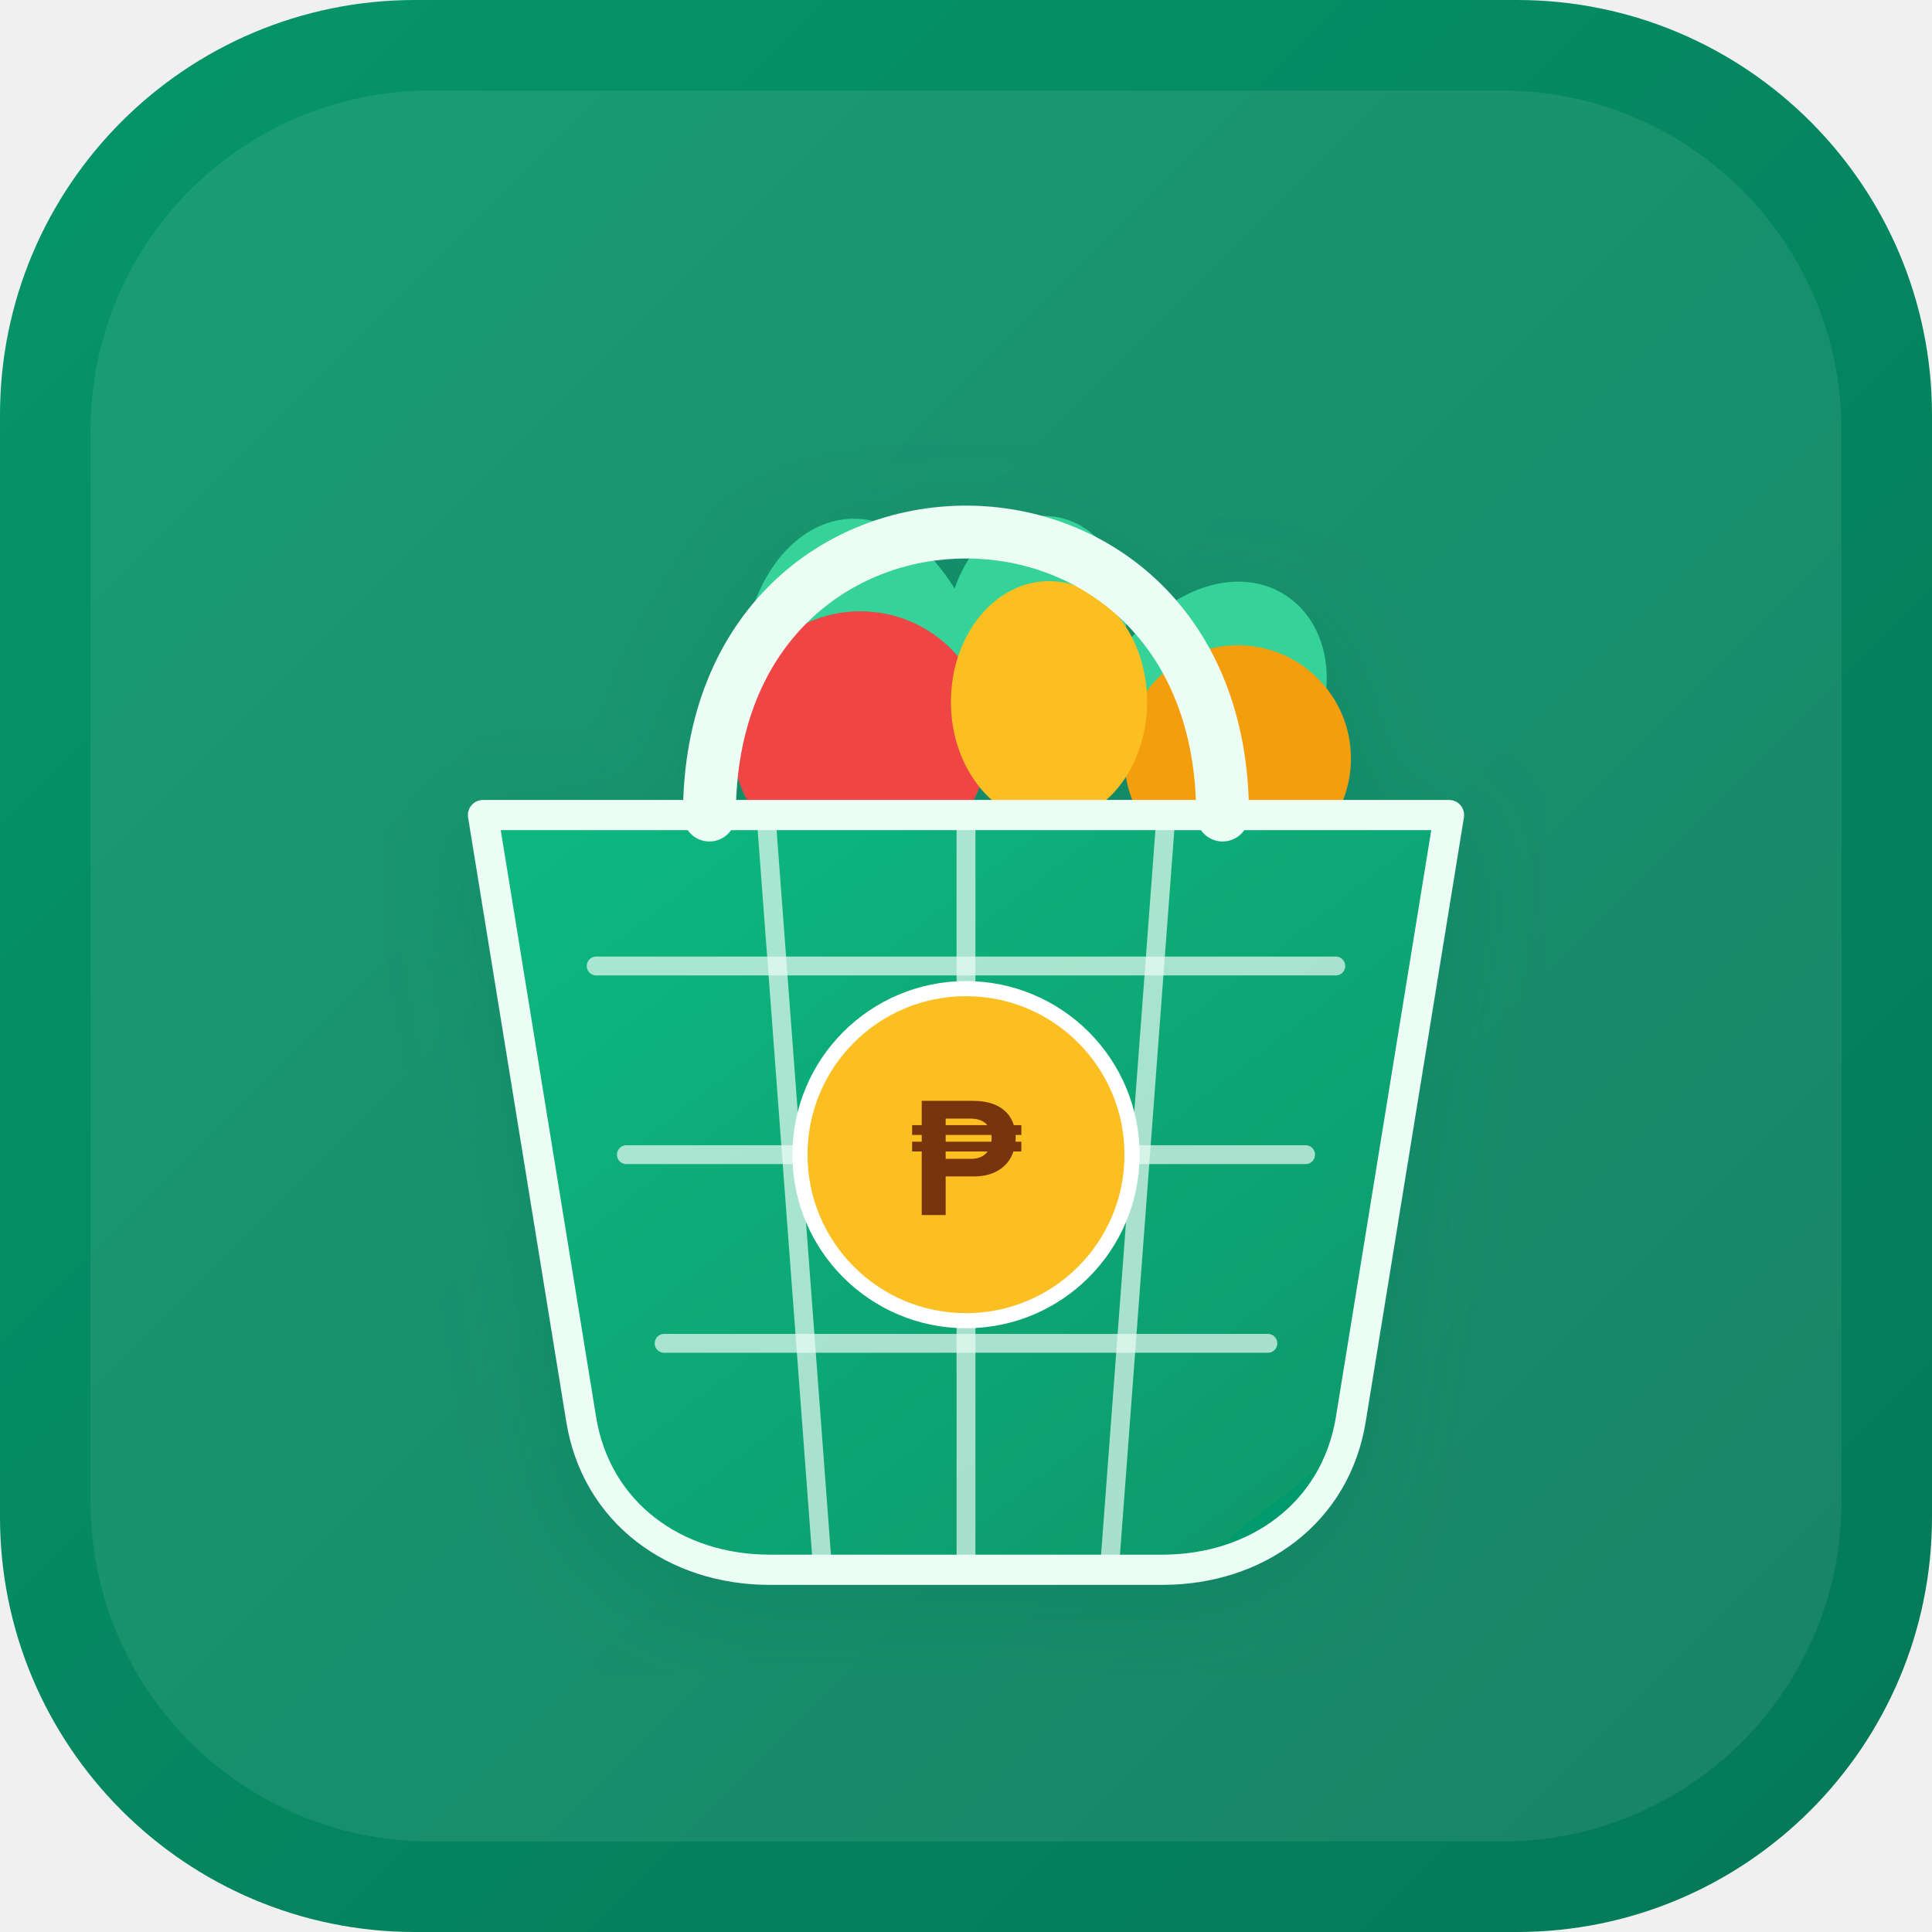
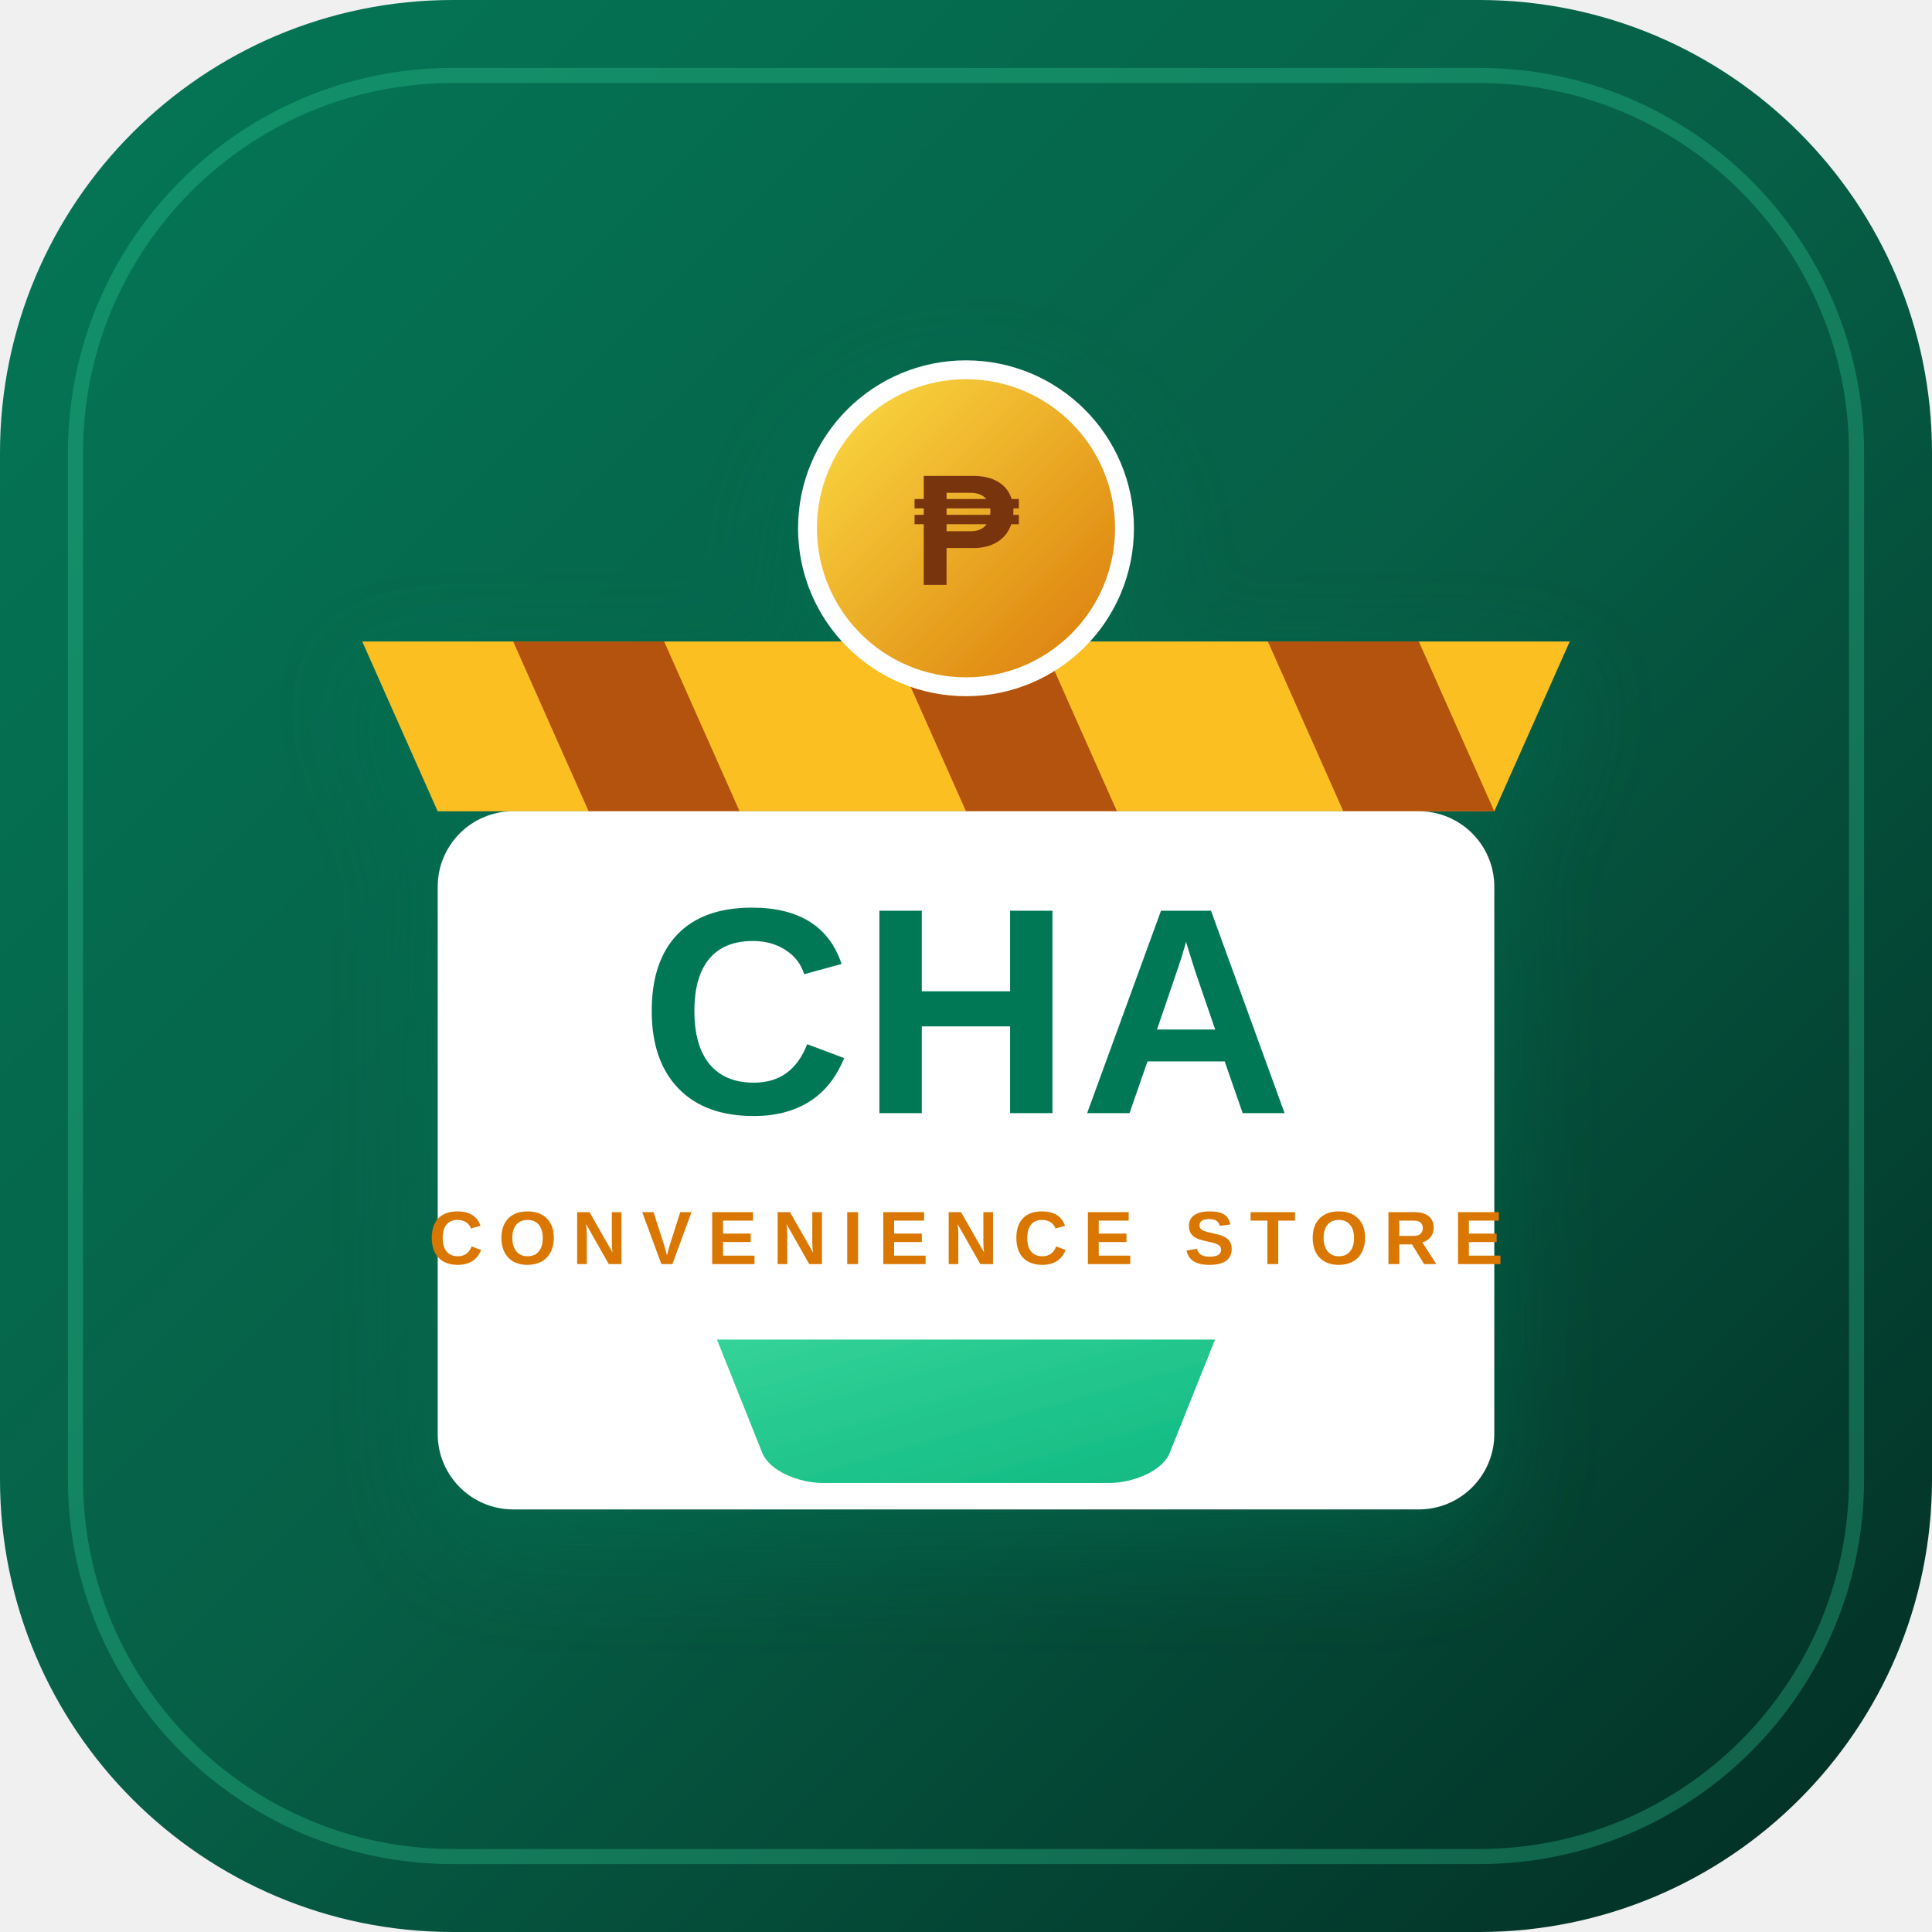
<svg xmlns="http://www.w3.org/2000/svg" viewBox="0 0 512 512" fill="none">
  <defs>
-     <linearGradient id="groceryGrad" x1="0%" y1="0%" x2="100%" y2="100%">
-       <stop offset="0%" stop-color="#059669" />
-       <stop offset="100%" stop-color="#047857" />
+     <linearGradient id="chaBgGrad" x1="0%" y1="0%" x2="100%" y2="100%">
+       <stop offset="0%" stop-color="#047857" />
+       <stop offset="50%" stop-color="#065f46" />
+       <stop offset="100%" stop-color="#022c22" />
    </linearGradient>
-     <linearGradient id="basketGrad" x1="0%" y1="0%" x2="100%" y2="100%">
-       <stop offset="0%" stop-color="#10b981" />
-       <stop offset="100%" stop-color="#059669" />
+     <linearGradient id="chaAccentGrad" x1="0%" y1="0%" x2="100%" y2="100%">
+       <stop offset="0%" stop-color="#34d399" />
+       <stop offset="100%" stop-color="#10b981" />
    </linearGradient>
-     <filter id="shadow" x="-10%" y="-10%" width="120%" height="120%">
-       <feDropShadow dx="0" dy="8" stdDeviation="12" flood-color="#047857" flood-opacity="0.3" />
+     <linearGradient id="goldGrad" x1="0%" y1="0%" x2="100%" y2="100%">
+       <stop offset="0%" stop-color="#fde047" />
+       <stop offset="100%" stop-color="#d97706" />
+     </linearGradient>
+     <filter id="chaGlow" x="-20%" y="-20%" width="140%" height="140%">
+       <feDropShadow dx="0" dy="10" stdDeviation="14" flood-color="#047857" flood-opacity="0.4" />
    </filter>
  </defs>
-   <rect width="512" height="512" rx="110" fill="url(#groceryGrad)" />
-   <rect x="24" y="24" width="464" height="464" rx="90" fill="#ffffff" fill-opacity="0.08" />
-   <g filter="url(#shadow)" transform="translate(48, 56)">
-     <path d="M150 140 C140 90, 180 60, 205 100 C215 70, 255 75, 250 115 C280 80, 315 105, 300 140 Z" fill="#34d399" />
-     <circle cx="180" cy="140" r="34" fill="#ef4444" />
-     <circle cx="280" cy="145" r="30" fill="#f59e0b" />
-     <ellipse cx="230" cy="130" r="28" rx="26" ry="32" fill="#fbbf24" />
-     <path d="M80 160 L336 160 L310 320 C306 345, 285 360, 260 360 L156 360 C131 360, 110 345, 106 320 Z" fill="url(#basketGrad)" stroke="#ecfdf5" stroke-width="8" stroke-linejoin="round" />
-     <path d="M110 200 L306 200 M118 250 L298 250 M128 300 L288 300" stroke="#ecfdf5" stroke-width="5" stroke-linecap="round" stroke-opacity="0.7" />
-     <path d="M155 160 L170 360 M208 160 L208 360 M261 160 L246 360" stroke="#ecfdf5" stroke-width="5" stroke-linecap="round" stroke-opacity="0.7" />
-     <path d="M140 160 C140 60, 276 60, 276 160" fill="none" stroke="#ecfdf5" stroke-width="14" stroke-linecap="round" />
-     <circle cx="208" cy="250" r="44" fill="#fbbf24" stroke="#ffffff" stroke-width="4" />
-     <text x="208" y="266" font-family="Arial, Helvetica, sans-serif" font-size="44" font-weight="900" fill="#78350f" text-anchor="middle">₱</text>
+   <rect width="512" height="512" rx="120" fill="url(#chaBgGrad)" />
+   <rect x="20" y="20" width="472" height="472" rx="100" fill="none" stroke="#34d399" stroke-width="4" stroke-opacity="0.3" />
+   <g filter="url(#chaGlow)">
+     <path d="M96 170 L416 170 L396 215 L116 215 Z" fill="#fbbf24" />
+     <path d="M136 170 L156 215 L196 215 L176 170 Z" fill="#b45309" />
+     <path d="M236 170 L256 215 L296 215 L276 170 Z" fill="#b45309" />
+     <path d="M336 170 L356 215 L396 215 L376 170 Z" fill="#b45309" />
+     <rect x="116" y="215" width="280" height="185" rx="20" fill="#ffffff" />
+     <text x="256" y="295" font-family="Arial, Helvetica, sans-serif" font-size="78" font-weight="900" fill="#047857" text-anchor="middle" letter-spacing="2">CHA</text>
+     <text x="256" y="335" font-family="Arial, Helvetica, sans-serif" font-size="20" font-weight="800" fill="#d97706" text-anchor="middle" letter-spacing="4">CONVENIENCE STORE</text>
+     <path d="M190 355 L322 355 L310 385 C308 390 300 393 294 393 L218 393 C212 393 204 390 202 385 Z" fill="url(#chaAccentGrad)" />
+     <circle cx="256" cy="140" r="42" fill="url(#goldGrad)" stroke="#ffffff" stroke-width="5" />
+     <text x="256" y="155" font-family="Arial, Helvetica, sans-serif" font-size="42" font-weight="900" fill="#78350f" text-anchor="middle">₱</text>
  </g>
</svg>
